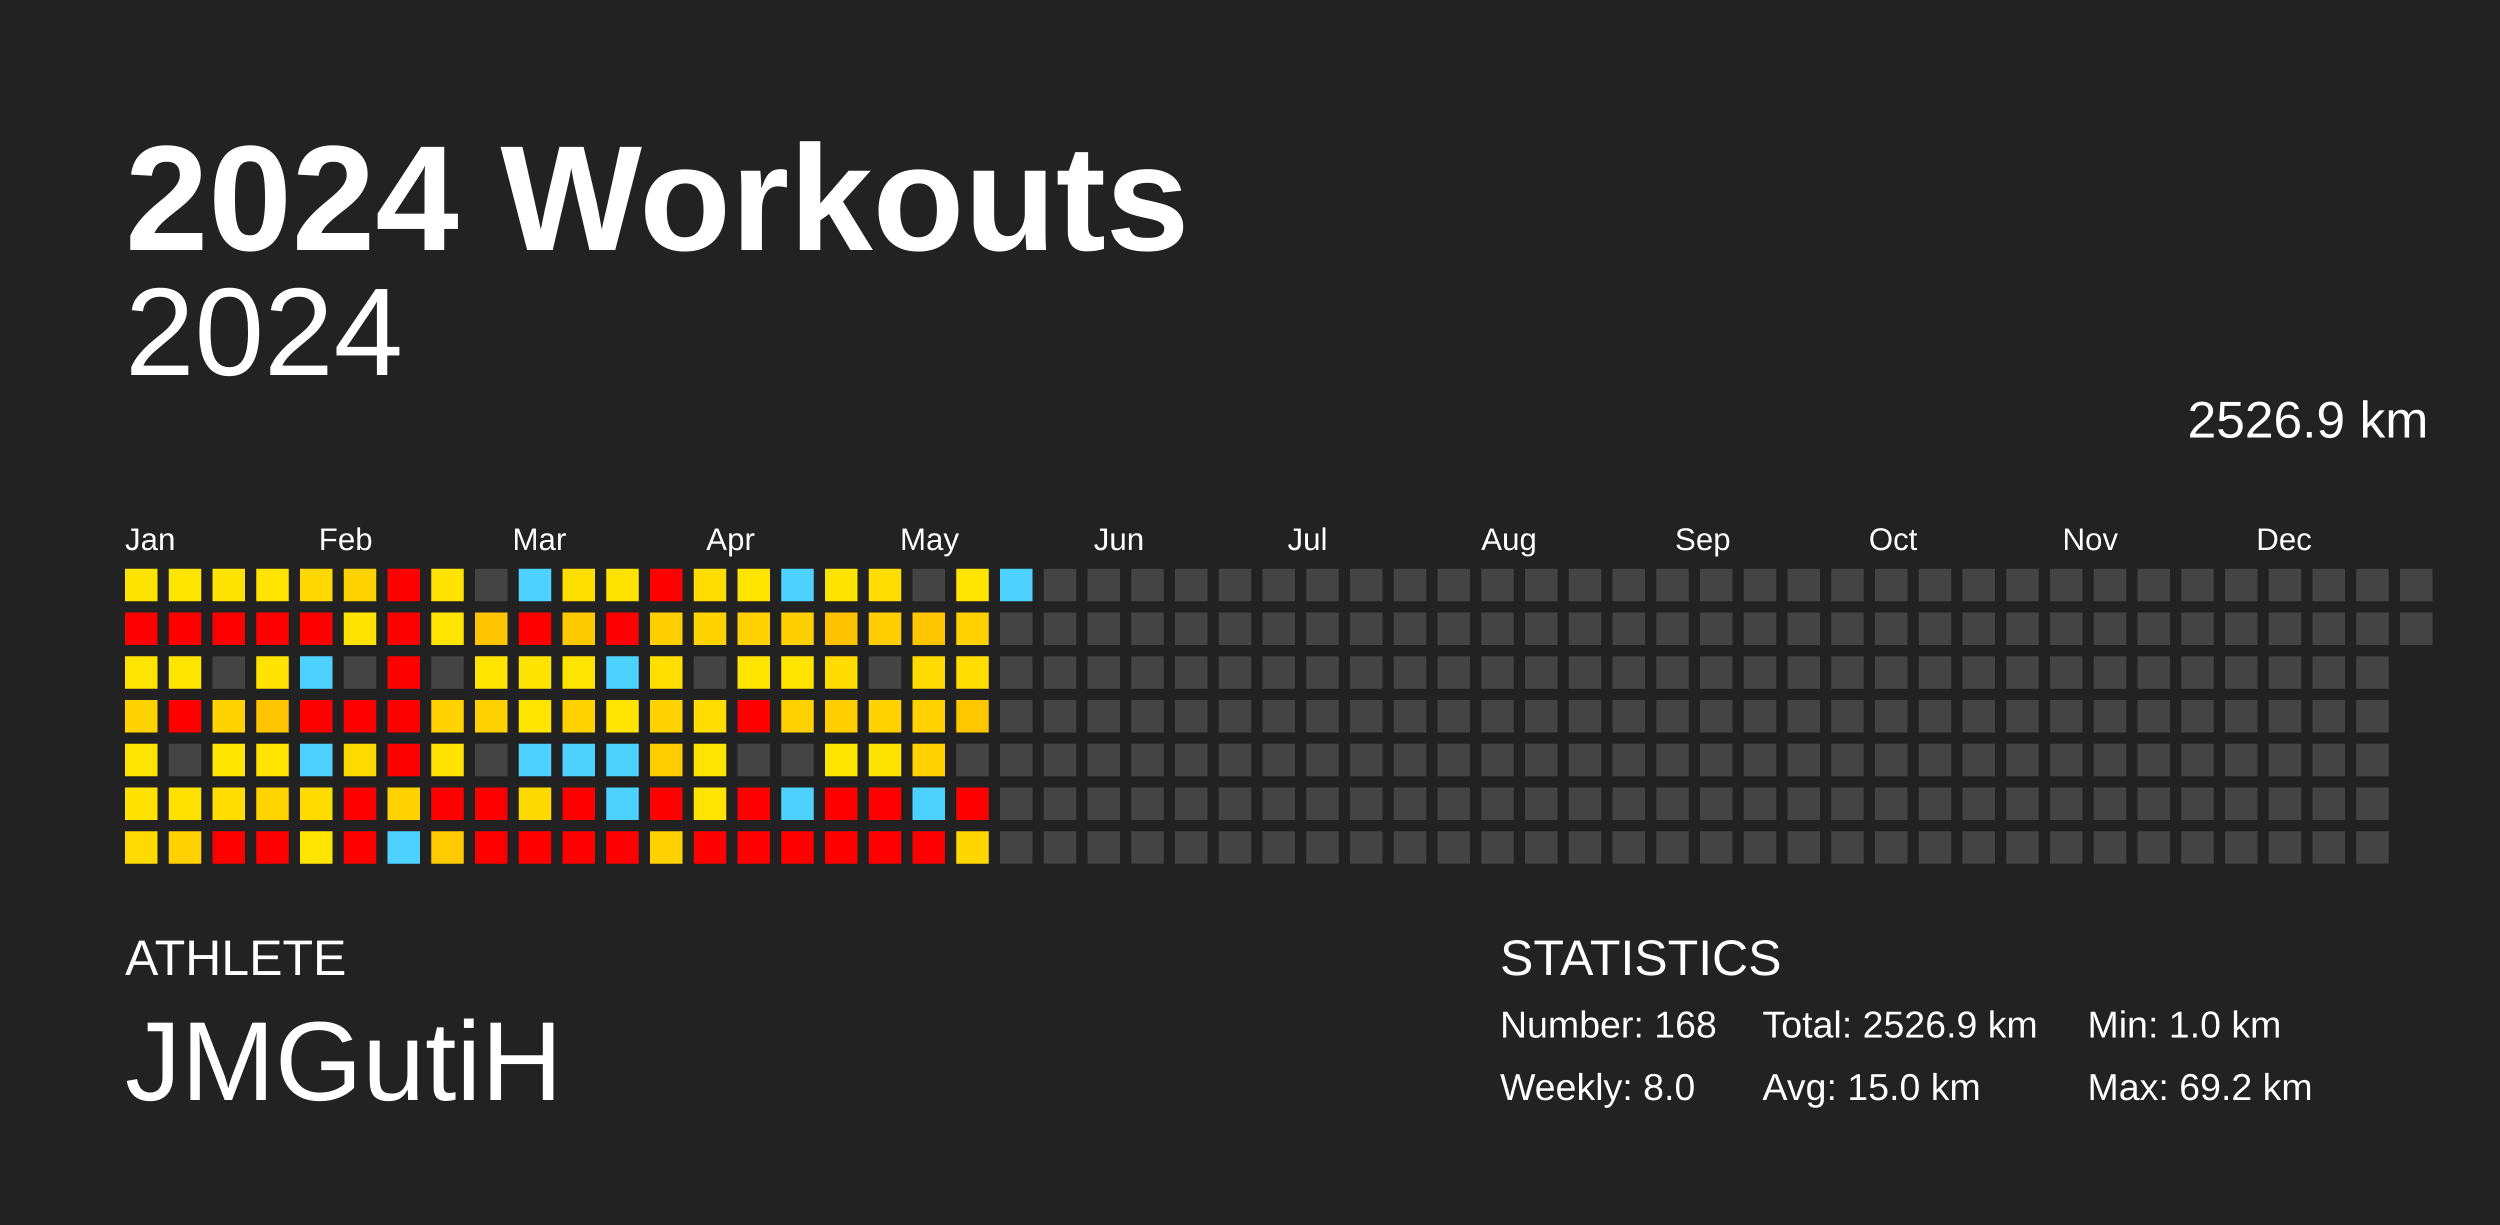
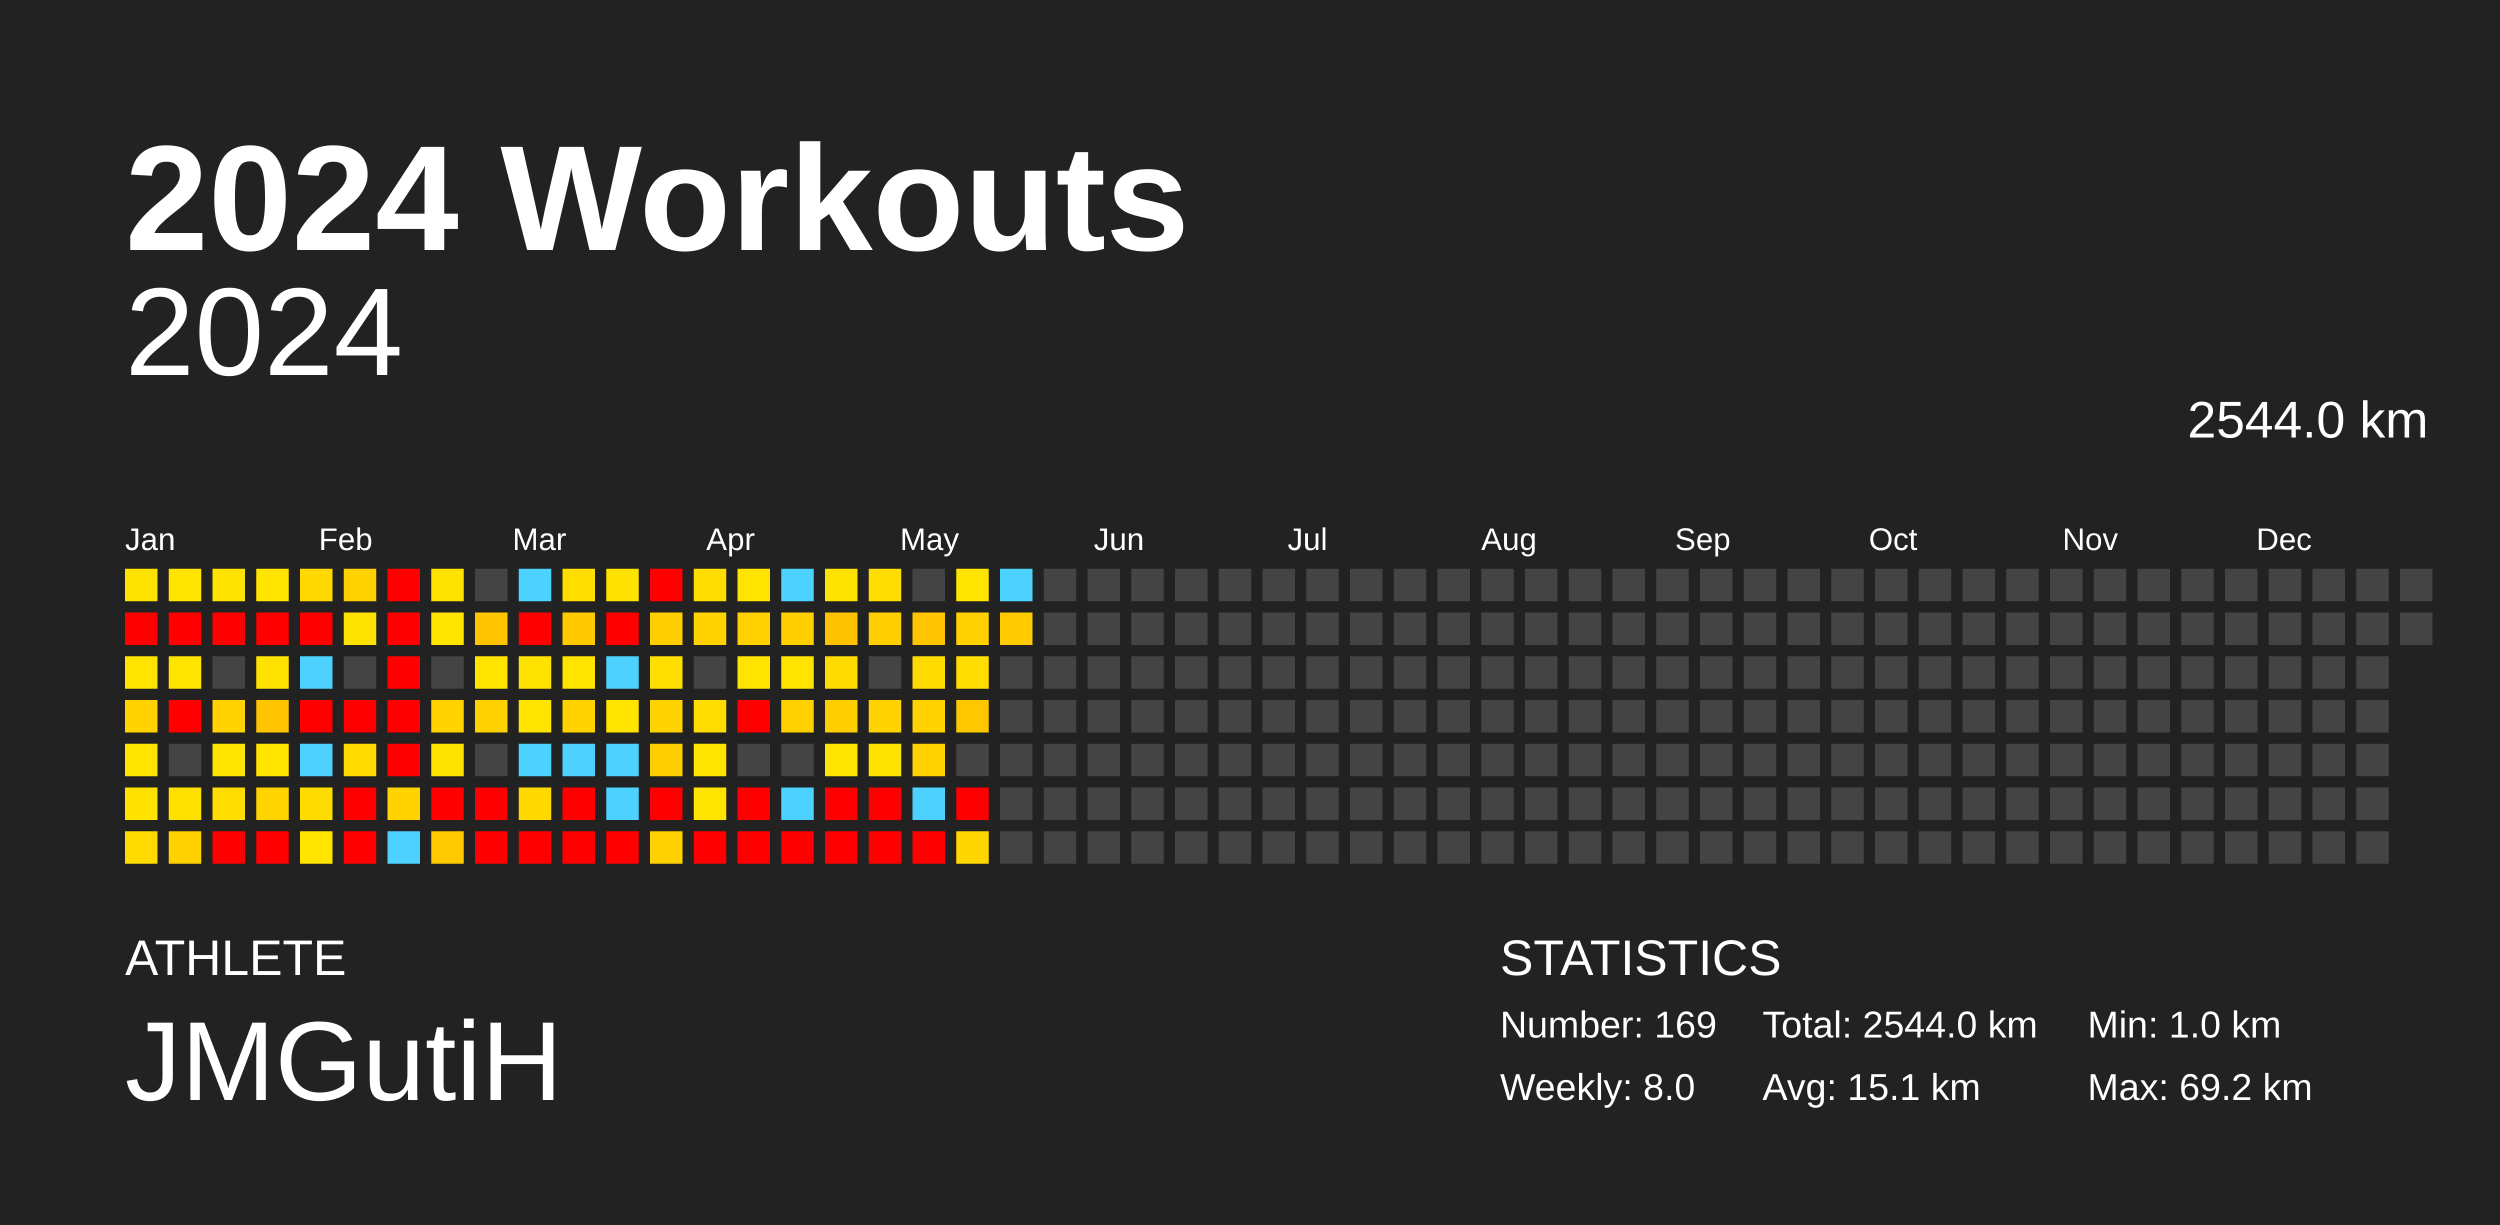
<svg xmlns="http://www.w3.org/2000/svg" baseProfile="full" height="98mm" version="1.1" viewBox="0,0,200,98" width="200mm">
  <defs />
  <rect fill="#222222" height="98" width="200" x="0" y="0" />
  <text fill="#FFFFFF" style="font-size:12px; font-family:Arial; font-weight:bold;" x="10" y="20">2024 Workouts</text>
  <text fill="#FFFFFF" style="font-size:4px; font-family:Arial" x="10" y="78">ATHLETE</text>
  <text fill="#FFFFFF" style="font-size:9px; font-family:Arial" x="10" y="88">JMGutiH</text>
  <text fill="#FFFFFF" style="font-size:4px; font-family:Arial" x="120" y="78">STATISTICS</text>
-   <text fill="#FFFFFF" style="font-size:3px; font-family:Arial" x="120" y="83">Number: 168</text>
+   <text fill="#FFFFFF" style="font-size:3px; font-family:Arial" x="120" y="83">Number: 169</text>
  <text fill="#FFFFFF" style="font-size:3px; font-family:Arial" x="120" y="88">Weekly: 8.0</text>
-   <text fill="#FFFFFF" style="font-size:3px; font-family:Arial" x="141" y="83">Total: 2526.9 km</text>
-   <text fill="#FFFFFF" style="font-size:3px; font-family:Arial" x="141" y="88">Avg: 15.0 km</text>
+   <text fill="#FFFFFF" style="font-size:3px; font-family:Arial" x="141" y="83">Total: 2544.0 km</text>
+   <text fill="#FFFFFF" style="font-size:3px; font-family:Arial" x="141" y="88">Avg: 15.1 km</text>
  <text fill="#FFFFFF" style="font-size:3px; font-family:Arial" x="167" y="83">Min: 1.0 km</text>
  <text fill="#FFFFFF" style="font-size:3px; font-family:Arial" x="167" y="88">Max: 69.2 km</text>
  <text alignment-baseline="hanging" fill="#FFFFFF" style="font-size:10.0px; font-family:Arial;" x="10" y="30">2024</text>
-   <text alignment-baseline="hanging" fill="#FFFFFF" style="font-size:4.125px; font-family:Arial;" x="175" y="35">2526.9 km</text>
+   <text alignment-baseline="hanging" fill="#FFFFFF" style="font-size:4.125px; font-family:Arial;" x="175" y="35">2544.0 km</text>
  <text fill="#FFFFFF" style="font-size:2.5px; font-family:Arial" x="10.0" y="44">Jan</text>
  <text fill="#FFFFFF" style="font-size:2.5px; font-family:Arial" x="25.5" y="44">Feb</text>
  <text fill="#FFFFFF" style="font-size:2.5px; font-family:Arial" x="41.0" y="44">Mar</text>
  <text fill="#FFFFFF" style="font-size:2.5px; font-family:Arial" x="56.5" y="44">Apr</text>
  <text fill="#FFFFFF" style="font-size:2.5px; font-family:Arial" x="72.0" y="44">May</text>
  <text fill="#FFFFFF" style="font-size:2.5px; font-family:Arial" x="87.5" y="44">Jun</text>
  <text fill="#FFFFFF" style="font-size:2.5px; font-family:Arial" x="103.0" y="44">Jul</text>
  <text fill="#FFFFFF" style="font-size:2.5px; font-family:Arial" x="118.5" y="44">Aug</text>
  <text fill="#FFFFFF" style="font-size:2.5px; font-family:Arial" x="134.0" y="44">Sep</text>
  <text fill="#FFFFFF" style="font-size:2.5px; font-family:Arial" x="149.5" y="44">Oct</text>
  <text fill="#FFFFFF" style="font-size:2.5px; font-family:Arial" x="165.0" y="44">Nov</text>
  <text fill="#FFFFFF" style="font-size:2.5px; font-family:Arial" x="180.5" y="44">Dec</text>
  <rect fill="#ffe300" height="2.6" width="2.6" x="10.0" y="45.5" />
  <rect fill="red" height="2.6" width="2.6" x="10.0" y="49.0" />
  <rect fill="#ffe400" height="2.6" width="2.6" x="10.0" y="52.5" />
  <rect fill="#ffd200" height="2.6" width="2.6" x="10.0" y="56.0" />
  <rect fill="#ffe400" height="2.6" width="2.6" x="10.0" y="59.5" />
  <rect fill="#ffe200" height="2.6" width="2.6" x="10.0" y="63.0" />
  <rect fill="#ffda00" height="2.6" width="2.6" x="10.0" y="66.5" />
  <rect fill="#ffe400" height="2.6" width="2.6" x="13.5" y="45.5" />
  <rect fill="red" height="2.6" width="2.6" x="13.5" y="49.0" />
  <rect fill="#ffe400" height="2.6" width="2.6" x="13.5" y="52.5" />
  <rect fill="red" height="2.6" width="2.6" x="13.5" y="56.0" />
  <rect fill="#444444" height="2.6" width="2.6" x="13.5" y="59.5" />
  <rect fill="#ffe100" height="2.6" width="2.6" x="13.5" y="63.0" />
  <rect fill="#ffd100" height="2.6" width="2.6" x="13.5" y="66.5" />
  <rect fill="#ffe300" height="2.6" width="2.6" x="17.0" y="45.5" />
  <rect fill="red" height="2.6" width="2.6" x="17.0" y="49.0" />
  <rect fill="#444444" height="2.6" width="2.6" x="17.0" y="52.5" />
  <rect fill="#ffd200" height="2.6" width="2.6" x="17.0" y="56.0" />
  <rect fill="#ffe400" height="2.6" width="2.6" x="17.0" y="59.5" />
  <rect fill="#ffdd00" height="2.6" width="2.6" x="17.0" y="63.0" />
  <rect fill="red" height="2.6" width="2.6" x="17.0" y="66.5" />
  <rect fill="#ffe400" height="2.6" width="2.6" x="20.5" y="45.5" />
  <rect fill="red" height="2.6" width="2.6" x="20.5" y="49.0" />
  <rect fill="#ffe300" height="2.6" width="2.6" x="20.5" y="52.5" />
  <rect fill="#ffc500" height="2.6" width="2.6" x="20.5" y="56.0" />
  <rect fill="#ffe400" height="2.6" width="2.6" x="20.5" y="59.5" />
  <rect fill="#ffd400" height="2.6" width="2.6" x="20.5" y="63.0" />
  <rect fill="red" height="2.6" width="2.6" x="20.5" y="66.5" />
  <rect fill="#ffd800" height="2.6" width="2.6" x="24.0" y="45.5" />
  <rect fill="red" height="2.6" width="2.6" x="24.0" y="49.0" />
  <rect fill="#4dd2ff" height="2.6" width="2.6" x="24.0" y="52.5" />
  <rect fill="red" height="2.6" width="2.6" x="24.0" y="56.0" />
  <rect fill="#4dd2ff" height="2.6" width="2.6" x="24.0" y="59.5" />
  <rect fill="#ffdc00" height="2.6" width="2.6" x="24.0" y="63.0" />
  <rect fill="#ffe400" height="2.6" width="2.6" x="24.0" y="66.5" />
  <rect fill="#ffd200" height="2.6" width="2.6" x="27.5" y="45.5" />
  <rect fill="#ffe300" height="2.6" width="2.6" x="27.5" y="49.0" />
  <rect fill="#444444" height="2.6" width="2.6" x="27.5" y="52.5" />
  <rect fill="red" height="2.6" width="2.6" x="27.5" y="56.0" />
  <rect fill="#ffda00" height="2.6" width="2.6" x="27.5" y="59.5" />
  <rect fill="red" height="2.6" width="2.6" x="27.5" y="63.0" />
  <rect fill="red" height="2.6" width="2.6" x="27.5" y="66.5" />
  <rect fill="red" height="2.6" width="2.6" x="31.0" y="45.5" />
  <rect fill="red" height="2.6" width="2.6" x="31.0" y="49.0" />
  <rect fill="red" height="2.6" width="2.6" x="31.0" y="52.5" />
  <rect fill="red" height="2.6" width="2.6" x="31.0" y="56.0" />
  <rect fill="red" height="2.6" width="2.6" x="31.0" y="59.5" />
  <rect fill="#ffd200" height="2.6" width="2.6" x="31.0" y="63.0" />
  <rect fill="#4dd2ff" height="2.6" width="2.6" x="31.0" y="66.5" />
  <rect fill="#ffe300" height="2.6" width="2.6" x="34.5" y="45.5" />
  <rect fill="#ffe400" height="2.6" width="2.6" x="34.5" y="49.0" />
  <rect fill="#444444" height="2.6" width="2.6" x="34.5" y="52.5" />
  <rect fill="#ffd200" height="2.6" width="2.6" x="34.5" y="56.0" />
  <rect fill="#ffe300" height="2.6" width="2.6" x="34.5" y="59.5" />
  <rect fill="red" height="2.6" width="2.6" x="34.5" y="63.0" />
  <rect fill="#ffca00" height="2.6" width="2.6" x="34.5" y="66.5" />
  <rect fill="#444444" height="2.6" width="2.6" x="38.0" y="45.5" />
  <rect fill="#ffc400" height="2.6" width="2.6" x="38.0" y="49.0" />
  <rect fill="#ffe400" height="2.6" width="2.6" x="38.0" y="52.5" />
  <rect fill="#ffd100" height="2.6" width="2.6" x="38.0" y="56.0" />
  <rect fill="#444444" height="2.6" width="2.6" x="38.0" y="59.5" />
  <rect fill="red" height="2.6" width="2.6" x="38.0" y="63.0" />
  <rect fill="red" height="2.6" width="2.6" x="38.0" y="66.5" />
  <rect fill="#4dd2ff" height="2.6" width="2.6" x="41.5" y="45.5" />
  <rect fill="red" height="2.6" width="2.6" x="41.5" y="49.0" />
  <rect fill="#ffe300" height="2.6" width="2.6" x="41.5" y="52.5" />
  <rect fill="#ffe400" height="2.6" width="2.6" x="41.5" y="56.0" />
  <rect fill="#4dd2ff" height="2.6" width="2.6" x="41.5" y="59.5" />
  <rect fill="#ffd800" height="2.6" width="2.6" x="41.5" y="63.0" />
  <rect fill="red" height="2.6" width="2.6" x="41.5" y="66.5" />
  <rect fill="#ffde00" height="2.6" width="2.6" x="45.0" y="45.5" />
  <rect fill="#ffc900" height="2.6" width="2.6" x="45.0" y="49.0" />
  <rect fill="#ffe400" height="2.6" width="2.6" x="45.0" y="52.5" />
  <rect fill="#ffd200" height="2.6" width="2.6" x="45.0" y="56.0" />
  <rect fill="#4dd2ff" height="2.6" width="2.6" x="45.0" y="59.5" />
  <rect fill="red" height="2.6" width="2.6" x="45.0" y="63.0" />
  <rect fill="red" height="2.6" width="2.6" x="45.0" y="66.5" />
  <rect fill="#ffe200" height="2.6" width="2.6" x="48.5" y="45.5" />
  <rect fill="red" height="2.6" width="2.6" x="48.5" y="49.0" />
  <rect fill="#4dd2ff" height="2.6" width="2.6" x="48.5" y="52.5" />
  <rect fill="#ffe400" height="2.6" width="2.6" x="48.5" y="56.0" />
  <rect fill="#4dd2ff" height="2.6" width="2.6" x="48.5" y="59.5" />
  <rect fill="#4dd2ff" height="2.6" width="2.6" x="48.5" y="63.0" />
  <rect fill="red" height="2.6" width="2.6" x="48.5" y="66.5" />
  <rect fill="red" height="2.6" width="2.6" x="52.0" y="45.5" />
  <rect fill="#ffce00" height="2.6" width="2.6" x="52.0" y="49.0" />
  <rect fill="#ffdf00" height="2.6" width="2.6" x="52.0" y="52.5" />
  <rect fill="#ffd300" height="2.6" width="2.6" x="52.0" y="56.0" />
  <rect fill="#ffcd00" height="2.6" width="2.6" x="52.0" y="59.5" />
  <rect fill="red" height="2.6" width="2.6" x="52.0" y="63.0" />
  <rect fill="#ffd100" height="2.6" width="2.6" x="52.0" y="66.5" />
  <rect fill="#ffdd00" height="2.6" width="2.6" x="55.5" y="45.5" />
  <rect fill="#ffd300" height="2.6" width="2.6" x="55.5" y="49.0" />
  <rect fill="#444444" height="2.6" width="2.6" x="55.5" y="52.5" />
  <rect fill="#ffdd00" height="2.6" width="2.6" x="55.5" y="56.0" />
  <rect fill="#ffe400" height="2.6" width="2.6" x="55.5" y="59.5" />
  <rect fill="#ffe400" height="2.6" width="2.6" x="55.5" y="63.0" />
  <rect fill="red" height="2.6" width="2.6" x="55.5" y="66.5" />
  <rect fill="#ffe400" height="2.6" width="2.6" x="59.0" y="45.5" />
  <rect fill="#ffd100" height="2.6" width="2.6" x="59.0" y="49.0" />
  <rect fill="#ffe400" height="2.6" width="2.6" x="59.0" y="52.5" />
  <rect fill="red" height="2.6" width="2.6" x="59.0" y="56.0" />
  <rect fill="#444444" height="2.6" width="2.6" x="59.0" y="59.5" />
  <rect fill="red" height="2.6" width="2.6" x="59.0" y="63.0" />
  <rect fill="red" height="2.6" width="2.6" x="59.0" y="66.5" />
  <rect fill="#4dd2ff" height="2.6" width="2.6" x="62.5" y="45.5" />
  <rect fill="#ffcf00" height="2.6" width="2.6" x="62.5" y="49.0" />
  <rect fill="#ffe400" height="2.6" width="2.6" x="62.5" y="52.5" />
  <rect fill="#ffd100" height="2.6" width="2.6" x="62.5" y="56.0" />
  <rect fill="#444444" height="2.6" width="2.6" x="62.5" y="59.5" />
  <rect fill="#4dd2ff" height="2.6" width="2.6" x="62.5" y="63.0" />
  <rect fill="red" height="2.6" width="2.6" x="62.5" y="66.5" />
  <rect fill="#ffe300" height="2.6" width="2.6" x="66.0" y="45.5" />
  <rect fill="#ffc200" height="2.6" width="2.6" x="66.0" y="49.0" />
  <rect fill="#ffdb00" height="2.6" width="2.6" x="66.0" y="52.5" />
  <rect fill="#ffce00" height="2.6" width="2.6" x="66.0" y="56.0" />
  <rect fill="#ffe400" height="2.6" width="2.6" x="66.0" y="59.5" />
  <rect fill="red" height="2.6" width="2.6" x="66.0" y="63.0" />
  <rect fill="red" height="2.6" width="2.6" x="66.0" y="66.5" />
  <rect fill="#ffdd00" height="2.6" width="2.6" x="69.5" y="45.5" />
  <rect fill="#ffce00" height="2.6" width="2.6" x="69.5" y="49.0" />
  <rect fill="#444444" height="2.6" width="2.6" x="69.5" y="52.5" />
  <rect fill="#ffd200" height="2.6" width="2.6" x="69.5" y="56.0" />
  <rect fill="#ffe300" height="2.6" width="2.6" x="69.5" y="59.5" />
  <rect fill="red" height="2.6" width="2.6" x="69.5" y="63.0" />
  <rect fill="red" height="2.6" width="2.6" x="69.5" y="66.5" />
  <rect fill="#444444" height="2.6" width="2.6" x="73.0" y="45.5" />
  <rect fill="#ffc500" height="2.6" width="2.6" x="73.0" y="49.0" />
  <rect fill="#ffda00" height="2.6" width="2.6" x="73.0" y="52.5" />
  <rect fill="#ffd200" height="2.6" width="2.6" x="73.0" y="56.0" />
  <rect fill="#ffd200" height="2.6" width="2.6" x="73.0" y="59.5" />
  <rect fill="#4dd2ff" height="2.6" width="2.6" x="73.0" y="63.0" />
  <rect fill="red" height="2.6" width="2.6" x="73.0" y="66.5" />
  <rect fill="#ffe400" height="2.6" width="2.6" x="76.5" y="45.5" />
  <rect fill="#ffd100" height="2.6" width="2.6" x="76.5" y="49.0" />
  <rect fill="#ffdd00" height="2.6" width="2.6" x="76.5" y="52.5" />
  <rect fill="#ffc700" height="2.6" width="2.6" x="76.5" y="56.0" />
  <rect fill="#444444" height="2.6" width="2.6" x="76.5" y="59.5" />
  <rect fill="red" height="2.6" width="2.6" x="76.5" y="63.0" />
  <rect fill="#ffd600" height="2.6" width="2.6" x="76.5" y="66.5" />
  <rect fill="#4dd2ff" height="2.6" width="2.6" x="80.0" y="45.5" />
-   <rect fill="#444444" height="2.6" width="2.6" x="80.0" y="49.0" />
+   <rect fill="#ffcb00" height="2.6" width="2.6" x="80.0" y="49.0" />
  <rect fill="#444444" height="2.6" width="2.6" x="80.0" y="52.5" />
  <rect fill="#444444" height="2.6" width="2.6" x="80.0" y="56.0" />
  <rect fill="#444444" height="2.6" width="2.6" x="80.0" y="59.5" />
  <rect fill="#444444" height="2.6" width="2.6" x="80.0" y="63.0" />
  <rect fill="#444444" height="2.6" width="2.6" x="80.0" y="66.5" />
  <rect fill="#444444" height="2.6" width="2.6" x="83.5" y="45.5" />
  <rect fill="#444444" height="2.6" width="2.6" x="83.5" y="49.0" />
  <rect fill="#444444" height="2.6" width="2.6" x="83.5" y="52.5" />
  <rect fill="#444444" height="2.6" width="2.6" x="83.5" y="56.0" />
  <rect fill="#444444" height="2.6" width="2.6" x="83.5" y="59.5" />
  <rect fill="#444444" height="2.6" width="2.6" x="83.5" y="63.0" />
  <rect fill="#444444" height="2.6" width="2.6" x="83.5" y="66.5" />
  <rect fill="#444444" height="2.6" width="2.6" x="87.0" y="45.5" />
  <rect fill="#444444" height="2.6" width="2.6" x="87.0" y="49.0" />
  <rect fill="#444444" height="2.6" width="2.6" x="87.0" y="52.5" />
  <rect fill="#444444" height="2.6" width="2.6" x="87.0" y="56.0" />
  <rect fill="#444444" height="2.6" width="2.6" x="87.0" y="59.5" />
  <rect fill="#444444" height="2.6" width="2.6" x="87.0" y="63.0" />
  <rect fill="#444444" height="2.6" width="2.6" x="87.0" y="66.5" />
  <rect fill="#444444" height="2.6" width="2.6" x="90.5" y="45.5" />
  <rect fill="#444444" height="2.6" width="2.6" x="90.5" y="49.0" />
  <rect fill="#444444" height="2.6" width="2.6" x="90.5" y="52.5" />
  <rect fill="#444444" height="2.6" width="2.6" x="90.5" y="56.0" />
  <rect fill="#444444" height="2.6" width="2.6" x="90.5" y="59.5" />
  <rect fill="#444444" height="2.6" width="2.6" x="90.5" y="63.0" />
  <rect fill="#444444" height="2.6" width="2.6" x="90.5" y="66.5" />
  <rect fill="#444444" height="2.6" width="2.6" x="94.0" y="45.5" />
  <rect fill="#444444" height="2.6" width="2.6" x="94.0" y="49.0" />
  <rect fill="#444444" height="2.6" width="2.6" x="94.0" y="52.5" />
  <rect fill="#444444" height="2.6" width="2.6" x="94.0" y="56.0" />
  <rect fill="#444444" height="2.6" width="2.6" x="94.0" y="59.5" />
  <rect fill="#444444" height="2.6" width="2.6" x="94.0" y="63.0" />
  <rect fill="#444444" height="2.6" width="2.6" x="94.0" y="66.5" />
  <rect fill="#444444" height="2.6" width="2.6" x="97.5" y="45.5" />
  <rect fill="#444444" height="2.6" width="2.6" x="97.5" y="49.0" />
  <rect fill="#444444" height="2.6" width="2.6" x="97.5" y="52.5" />
  <rect fill="#444444" height="2.6" width="2.6" x="97.5" y="56.0" />
  <rect fill="#444444" height="2.6" width="2.6" x="97.5" y="59.5" />
  <rect fill="#444444" height="2.6" width="2.6" x="97.5" y="63.0" />
  <rect fill="#444444" height="2.6" width="2.6" x="97.5" y="66.5" />
  <rect fill="#444444" height="2.6" width="2.6" x="101.0" y="45.5" />
  <rect fill="#444444" height="2.6" width="2.6" x="101.0" y="49.0" />
  <rect fill="#444444" height="2.6" width="2.6" x="101.0" y="52.5" />
  <rect fill="#444444" height="2.6" width="2.6" x="101.0" y="56.0" />
  <rect fill="#444444" height="2.6" width="2.6" x="101.0" y="59.5" />
  <rect fill="#444444" height="2.6" width="2.6" x="101.0" y="63.0" />
  <rect fill="#444444" height="2.6" width="2.6" x="101.0" y="66.5" />
  <rect fill="#444444" height="2.6" width="2.6" x="104.5" y="45.5" />
  <rect fill="#444444" height="2.6" width="2.6" x="104.5" y="49.0" />
  <rect fill="#444444" height="2.6" width="2.6" x="104.5" y="52.5" />
  <rect fill="#444444" height="2.6" width="2.6" x="104.5" y="56.0" />
  <rect fill="#444444" height="2.6" width="2.6" x="104.5" y="59.5" />
  <rect fill="#444444" height="2.6" width="2.6" x="104.5" y="63.0" />
  <rect fill="#444444" height="2.6" width="2.6" x="104.5" y="66.5" />
  <rect fill="#444444" height="2.6" width="2.6" x="108.0" y="45.5" />
  <rect fill="#444444" height="2.6" width="2.6" x="108.0" y="49.0" />
  <rect fill="#444444" height="2.6" width="2.6" x="108.0" y="52.5" />
  <rect fill="#444444" height="2.6" width="2.6" x="108.0" y="56.0" />
  <rect fill="#444444" height="2.6" width="2.6" x="108.0" y="59.5" />
  <rect fill="#444444" height="2.6" width="2.6" x="108.0" y="63.0" />
  <rect fill="#444444" height="2.6" width="2.6" x="108.0" y="66.5" />
  <rect fill="#444444" height="2.6" width="2.6" x="111.5" y="45.5" />
  <rect fill="#444444" height="2.6" width="2.6" x="111.5" y="49.0" />
  <rect fill="#444444" height="2.6" width="2.6" x="111.5" y="52.5" />
  <rect fill="#444444" height="2.6" width="2.6" x="111.5" y="56.0" />
  <rect fill="#444444" height="2.6" width="2.6" x="111.5" y="59.5" />
  <rect fill="#444444" height="2.6" width="2.6" x="111.5" y="63.0" />
  <rect fill="#444444" height="2.6" width="2.6" x="111.5" y="66.5" />
  <rect fill="#444444" height="2.6" width="2.6" x="115.0" y="45.5" />
  <rect fill="#444444" height="2.6" width="2.6" x="115.0" y="49.0" />
  <rect fill="#444444" height="2.6" width="2.6" x="115.0" y="52.5" />
  <rect fill="#444444" height="2.6" width="2.6" x="115.0" y="56.0" />
  <rect fill="#444444" height="2.6" width="2.6" x="115.0" y="59.5" />
  <rect fill="#444444" height="2.6" width="2.6" x="115.0" y="63.0" />
  <rect fill="#444444" height="2.6" width="2.6" x="115.0" y="66.5" />
  <rect fill="#444444" height="2.6" width="2.6" x="118.5" y="45.5" />
  <rect fill="#444444" height="2.6" width="2.6" x="118.5" y="49.0" />
  <rect fill="#444444" height="2.6" width="2.6" x="118.5" y="52.5" />
  <rect fill="#444444" height="2.6" width="2.6" x="118.5" y="56.0" />
  <rect fill="#444444" height="2.6" width="2.6" x="118.5" y="59.5" />
  <rect fill="#444444" height="2.6" width="2.6" x="118.5" y="63.0" />
  <rect fill="#444444" height="2.6" width="2.6" x="118.5" y="66.5" />
  <rect fill="#444444" height="2.6" width="2.6" x="122.0" y="45.5" />
  <rect fill="#444444" height="2.6" width="2.6" x="122.0" y="49.0" />
  <rect fill="#444444" height="2.6" width="2.6" x="122.0" y="52.5" />
  <rect fill="#444444" height="2.6" width="2.6" x="122.0" y="56.0" />
  <rect fill="#444444" height="2.6" width="2.6" x="122.0" y="59.5" />
  <rect fill="#444444" height="2.6" width="2.6" x="122.0" y="63.0" />
  <rect fill="#444444" height="2.6" width="2.6" x="122.0" y="66.5" />
  <rect fill="#444444" height="2.6" width="2.6" x="125.5" y="45.5" />
  <rect fill="#444444" height="2.6" width="2.6" x="125.5" y="49.0" />
  <rect fill="#444444" height="2.6" width="2.6" x="125.5" y="52.5" />
  <rect fill="#444444" height="2.6" width="2.6" x="125.5" y="56.0" />
  <rect fill="#444444" height="2.6" width="2.6" x="125.5" y="59.5" />
  <rect fill="#444444" height="2.6" width="2.6" x="125.5" y="63.0" />
  <rect fill="#444444" height="2.6" width="2.6" x="125.5" y="66.5" />
  <rect fill="#444444" height="2.6" width="2.6" x="129.0" y="45.5" />
  <rect fill="#444444" height="2.6" width="2.6" x="129.0" y="49.0" />
  <rect fill="#444444" height="2.6" width="2.6" x="129.0" y="52.5" />
  <rect fill="#444444" height="2.6" width="2.6" x="129.0" y="56.0" />
  <rect fill="#444444" height="2.6" width="2.6" x="129.0" y="59.5" />
  <rect fill="#444444" height="2.6" width="2.6" x="129.0" y="63.0" />
  <rect fill="#444444" height="2.6" width="2.6" x="129.0" y="66.5" />
  <rect fill="#444444" height="2.6" width="2.6" x="132.5" y="45.5" />
  <rect fill="#444444" height="2.6" width="2.6" x="132.5" y="49.0" />
  <rect fill="#444444" height="2.6" width="2.6" x="132.5" y="52.5" />
  <rect fill="#444444" height="2.6" width="2.6" x="132.5" y="56.0" />
  <rect fill="#444444" height="2.6" width="2.6" x="132.5" y="59.5" />
  <rect fill="#444444" height="2.6" width="2.6" x="132.5" y="63.0" />
  <rect fill="#444444" height="2.6" width="2.6" x="132.5" y="66.5" />
  <rect fill="#444444" height="2.6" width="2.6" x="136.0" y="45.5" />
  <rect fill="#444444" height="2.6" width="2.6" x="136.0" y="49.0" />
  <rect fill="#444444" height="2.6" width="2.6" x="136.0" y="52.5" />
  <rect fill="#444444" height="2.6" width="2.6" x="136.0" y="56.0" />
  <rect fill="#444444" height="2.6" width="2.6" x="136.0" y="59.5" />
  <rect fill="#444444" height="2.6" width="2.6" x="136.0" y="63.0" />
  <rect fill="#444444" height="2.6" width="2.6" x="136.0" y="66.5" />
  <rect fill="#444444" height="2.6" width="2.6" x="139.5" y="45.5" />
  <rect fill="#444444" height="2.6" width="2.6" x="139.5" y="49.0" />
  <rect fill="#444444" height="2.6" width="2.6" x="139.5" y="52.5" />
  <rect fill="#444444" height="2.6" width="2.6" x="139.5" y="56.0" />
  <rect fill="#444444" height="2.6" width="2.6" x="139.5" y="59.5" />
  <rect fill="#444444" height="2.6" width="2.6" x="139.5" y="63.0" />
  <rect fill="#444444" height="2.6" width="2.6" x="139.5" y="66.5" />
  <rect fill="#444444" height="2.6" width="2.6" x="143.0" y="45.5" />
  <rect fill="#444444" height="2.6" width="2.6" x="143.0" y="49.0" />
  <rect fill="#444444" height="2.6" width="2.6" x="143.0" y="52.5" />
  <rect fill="#444444" height="2.6" width="2.6" x="143.0" y="56.0" />
  <rect fill="#444444" height="2.6" width="2.6" x="143.0" y="59.5" />
  <rect fill="#444444" height="2.6" width="2.6" x="143.0" y="63.0" />
  <rect fill="#444444" height="2.6" width="2.6" x="143.0" y="66.5" />
  <rect fill="#444444" height="2.6" width="2.6" x="146.5" y="45.5" />
  <rect fill="#444444" height="2.6" width="2.6" x="146.5" y="49.0" />
  <rect fill="#444444" height="2.6" width="2.6" x="146.5" y="52.5" />
  <rect fill="#444444" height="2.6" width="2.6" x="146.5" y="56.0" />
  <rect fill="#444444" height="2.6" width="2.6" x="146.5" y="59.5" />
  <rect fill="#444444" height="2.6" width="2.6" x="146.5" y="63.0" />
  <rect fill="#444444" height="2.6" width="2.6" x="146.5" y="66.5" />
  <rect fill="#444444" height="2.6" width="2.6" x="150.0" y="45.5" />
  <rect fill="#444444" height="2.6" width="2.6" x="150.0" y="49.0" />
  <rect fill="#444444" height="2.6" width="2.6" x="150.0" y="52.5" />
  <rect fill="#444444" height="2.6" width="2.6" x="150.0" y="56.0" />
  <rect fill="#444444" height="2.6" width="2.6" x="150.0" y="59.5" />
  <rect fill="#444444" height="2.6" width="2.6" x="150.0" y="63.0" />
  <rect fill="#444444" height="2.6" width="2.6" x="150.0" y="66.5" />
  <rect fill="#444444" height="2.6" width="2.6" x="153.5" y="45.5" />
  <rect fill="#444444" height="2.6" width="2.6" x="153.5" y="49.0" />
  <rect fill="#444444" height="2.6" width="2.6" x="153.5" y="52.5" />
  <rect fill="#444444" height="2.6" width="2.6" x="153.5" y="56.0" />
  <rect fill="#444444" height="2.6" width="2.6" x="153.5" y="59.5" />
  <rect fill="#444444" height="2.6" width="2.6" x="153.5" y="63.0" />
  <rect fill="#444444" height="2.6" width="2.6" x="153.5" y="66.5" />
  <rect fill="#444444" height="2.6" width="2.6" x="157.0" y="45.5" />
  <rect fill="#444444" height="2.6" width="2.6" x="157.0" y="49.0" />
  <rect fill="#444444" height="2.6" width="2.6" x="157.0" y="52.5" />
  <rect fill="#444444" height="2.6" width="2.6" x="157.0" y="56.0" />
  <rect fill="#444444" height="2.6" width="2.6" x="157.0" y="59.5" />
  <rect fill="#444444" height="2.6" width="2.6" x="157.0" y="63.0" />
  <rect fill="#444444" height="2.6" width="2.6" x="157.0" y="66.5" />
  <rect fill="#444444" height="2.6" width="2.6" x="160.5" y="45.5" />
  <rect fill="#444444" height="2.6" width="2.6" x="160.5" y="49.0" />
  <rect fill="#444444" height="2.6" width="2.6" x="160.5" y="52.5" />
  <rect fill="#444444" height="2.6" width="2.6" x="160.5" y="56.0" />
  <rect fill="#444444" height="2.6" width="2.6" x="160.5" y="59.5" />
  <rect fill="#444444" height="2.6" width="2.6" x="160.5" y="63.0" />
  <rect fill="#444444" height="2.6" width="2.6" x="160.5" y="66.5" />
  <rect fill="#444444" height="2.6" width="2.6" x="164.0" y="45.5" />
  <rect fill="#444444" height="2.6" width="2.6" x="164.0" y="49.0" />
  <rect fill="#444444" height="2.6" width="2.6" x="164.0" y="52.5" />
  <rect fill="#444444" height="2.6" width="2.6" x="164.0" y="56.0" />
  <rect fill="#444444" height="2.6" width="2.6" x="164.0" y="59.5" />
  <rect fill="#444444" height="2.6" width="2.6" x="164.0" y="63.0" />
  <rect fill="#444444" height="2.6" width="2.6" x="164.0" y="66.5" />
  <rect fill="#444444" height="2.6" width="2.6" x="167.5" y="45.5" />
  <rect fill="#444444" height="2.6" width="2.6" x="167.5" y="49.0" />
  <rect fill="#444444" height="2.6" width="2.6" x="167.5" y="52.5" />
  <rect fill="#444444" height="2.6" width="2.6" x="167.5" y="56.0" />
  <rect fill="#444444" height="2.6" width="2.6" x="167.5" y="59.5" />
  <rect fill="#444444" height="2.6" width="2.6" x="167.5" y="63.0" />
  <rect fill="#444444" height="2.6" width="2.6" x="167.5" y="66.5" />
  <rect fill="#444444" height="2.6" width="2.6" x="171.0" y="45.5" />
  <rect fill="#444444" height="2.6" width="2.6" x="171.0" y="49.0" />
  <rect fill="#444444" height="2.6" width="2.6" x="171.0" y="52.5" />
  <rect fill="#444444" height="2.6" width="2.6" x="171.0" y="56.0" />
  <rect fill="#444444" height="2.6" width="2.6" x="171.0" y="59.5" />
  <rect fill="#444444" height="2.6" width="2.6" x="171.0" y="63.0" />
  <rect fill="#444444" height="2.6" width="2.6" x="171.0" y="66.5" />
  <rect fill="#444444" height="2.6" width="2.6" x="174.5" y="45.5" />
  <rect fill="#444444" height="2.6" width="2.6" x="174.5" y="49.0" />
  <rect fill="#444444" height="2.6" width="2.6" x="174.5" y="52.5" />
  <rect fill="#444444" height="2.6" width="2.6" x="174.5" y="56.0" />
  <rect fill="#444444" height="2.6" width="2.6" x="174.5" y="59.5" />
  <rect fill="#444444" height="2.6" width="2.6" x="174.5" y="63.0" />
  <rect fill="#444444" height="2.6" width="2.6" x="174.5" y="66.5" />
  <rect fill="#444444" height="2.6" width="2.6" x="178.0" y="45.5" />
  <rect fill="#444444" height="2.6" width="2.6" x="178.0" y="49.0" />
  <rect fill="#444444" height="2.6" width="2.6" x="178.0" y="52.5" />
  <rect fill="#444444" height="2.6" width="2.6" x="178.0" y="56.0" />
  <rect fill="#444444" height="2.6" width="2.6" x="178.0" y="59.5" />
  <rect fill="#444444" height="2.6" width="2.6" x="178.0" y="63.0" />
  <rect fill="#444444" height="2.6" width="2.6" x="178.0" y="66.5" />
  <rect fill="#444444" height="2.6" width="2.6" x="181.5" y="45.5" />
  <rect fill="#444444" height="2.6" width="2.6" x="181.5" y="49.0" />
  <rect fill="#444444" height="2.6" width="2.6" x="181.5" y="52.5" />
  <rect fill="#444444" height="2.6" width="2.6" x="181.5" y="56.0" />
  <rect fill="#444444" height="2.6" width="2.6" x="181.5" y="59.5" />
  <rect fill="#444444" height="2.6" width="2.6" x="181.5" y="63.0" />
  <rect fill="#444444" height="2.6" width="2.6" x="181.5" y="66.5" />
  <rect fill="#444444" height="2.6" width="2.6" x="185.0" y="45.5" />
  <rect fill="#444444" height="2.6" width="2.6" x="185.0" y="49.0" />
  <rect fill="#444444" height="2.6" width="2.6" x="185.0" y="52.5" />
  <rect fill="#444444" height="2.6" width="2.6" x="185.0" y="56.0" />
  <rect fill="#444444" height="2.6" width="2.6" x="185.0" y="59.5" />
  <rect fill="#444444" height="2.6" width="2.6" x="185.0" y="63.0" />
  <rect fill="#444444" height="2.6" width="2.6" x="185.0" y="66.5" />
  <rect fill="#444444" height="2.6" width="2.6" x="188.5" y="45.5" />
  <rect fill="#444444" height="2.6" width="2.6" x="188.5" y="49.0" />
  <rect fill="#444444" height="2.6" width="2.6" x="188.5" y="52.5" />
  <rect fill="#444444" height="2.6" width="2.6" x="188.5" y="56.0" />
  <rect fill="#444444" height="2.6" width="2.6" x="188.5" y="59.5" />
  <rect fill="#444444" height="2.6" width="2.6" x="188.5" y="63.0" />
  <rect fill="#444444" height="2.6" width="2.6" x="188.5" y="66.5" />
  <rect fill="#444444" height="2.6" width="2.6" x="192.0" y="45.5" />
  <rect fill="#444444" height="2.6" width="2.6" x="192.0" y="49.0" />
</svg>
